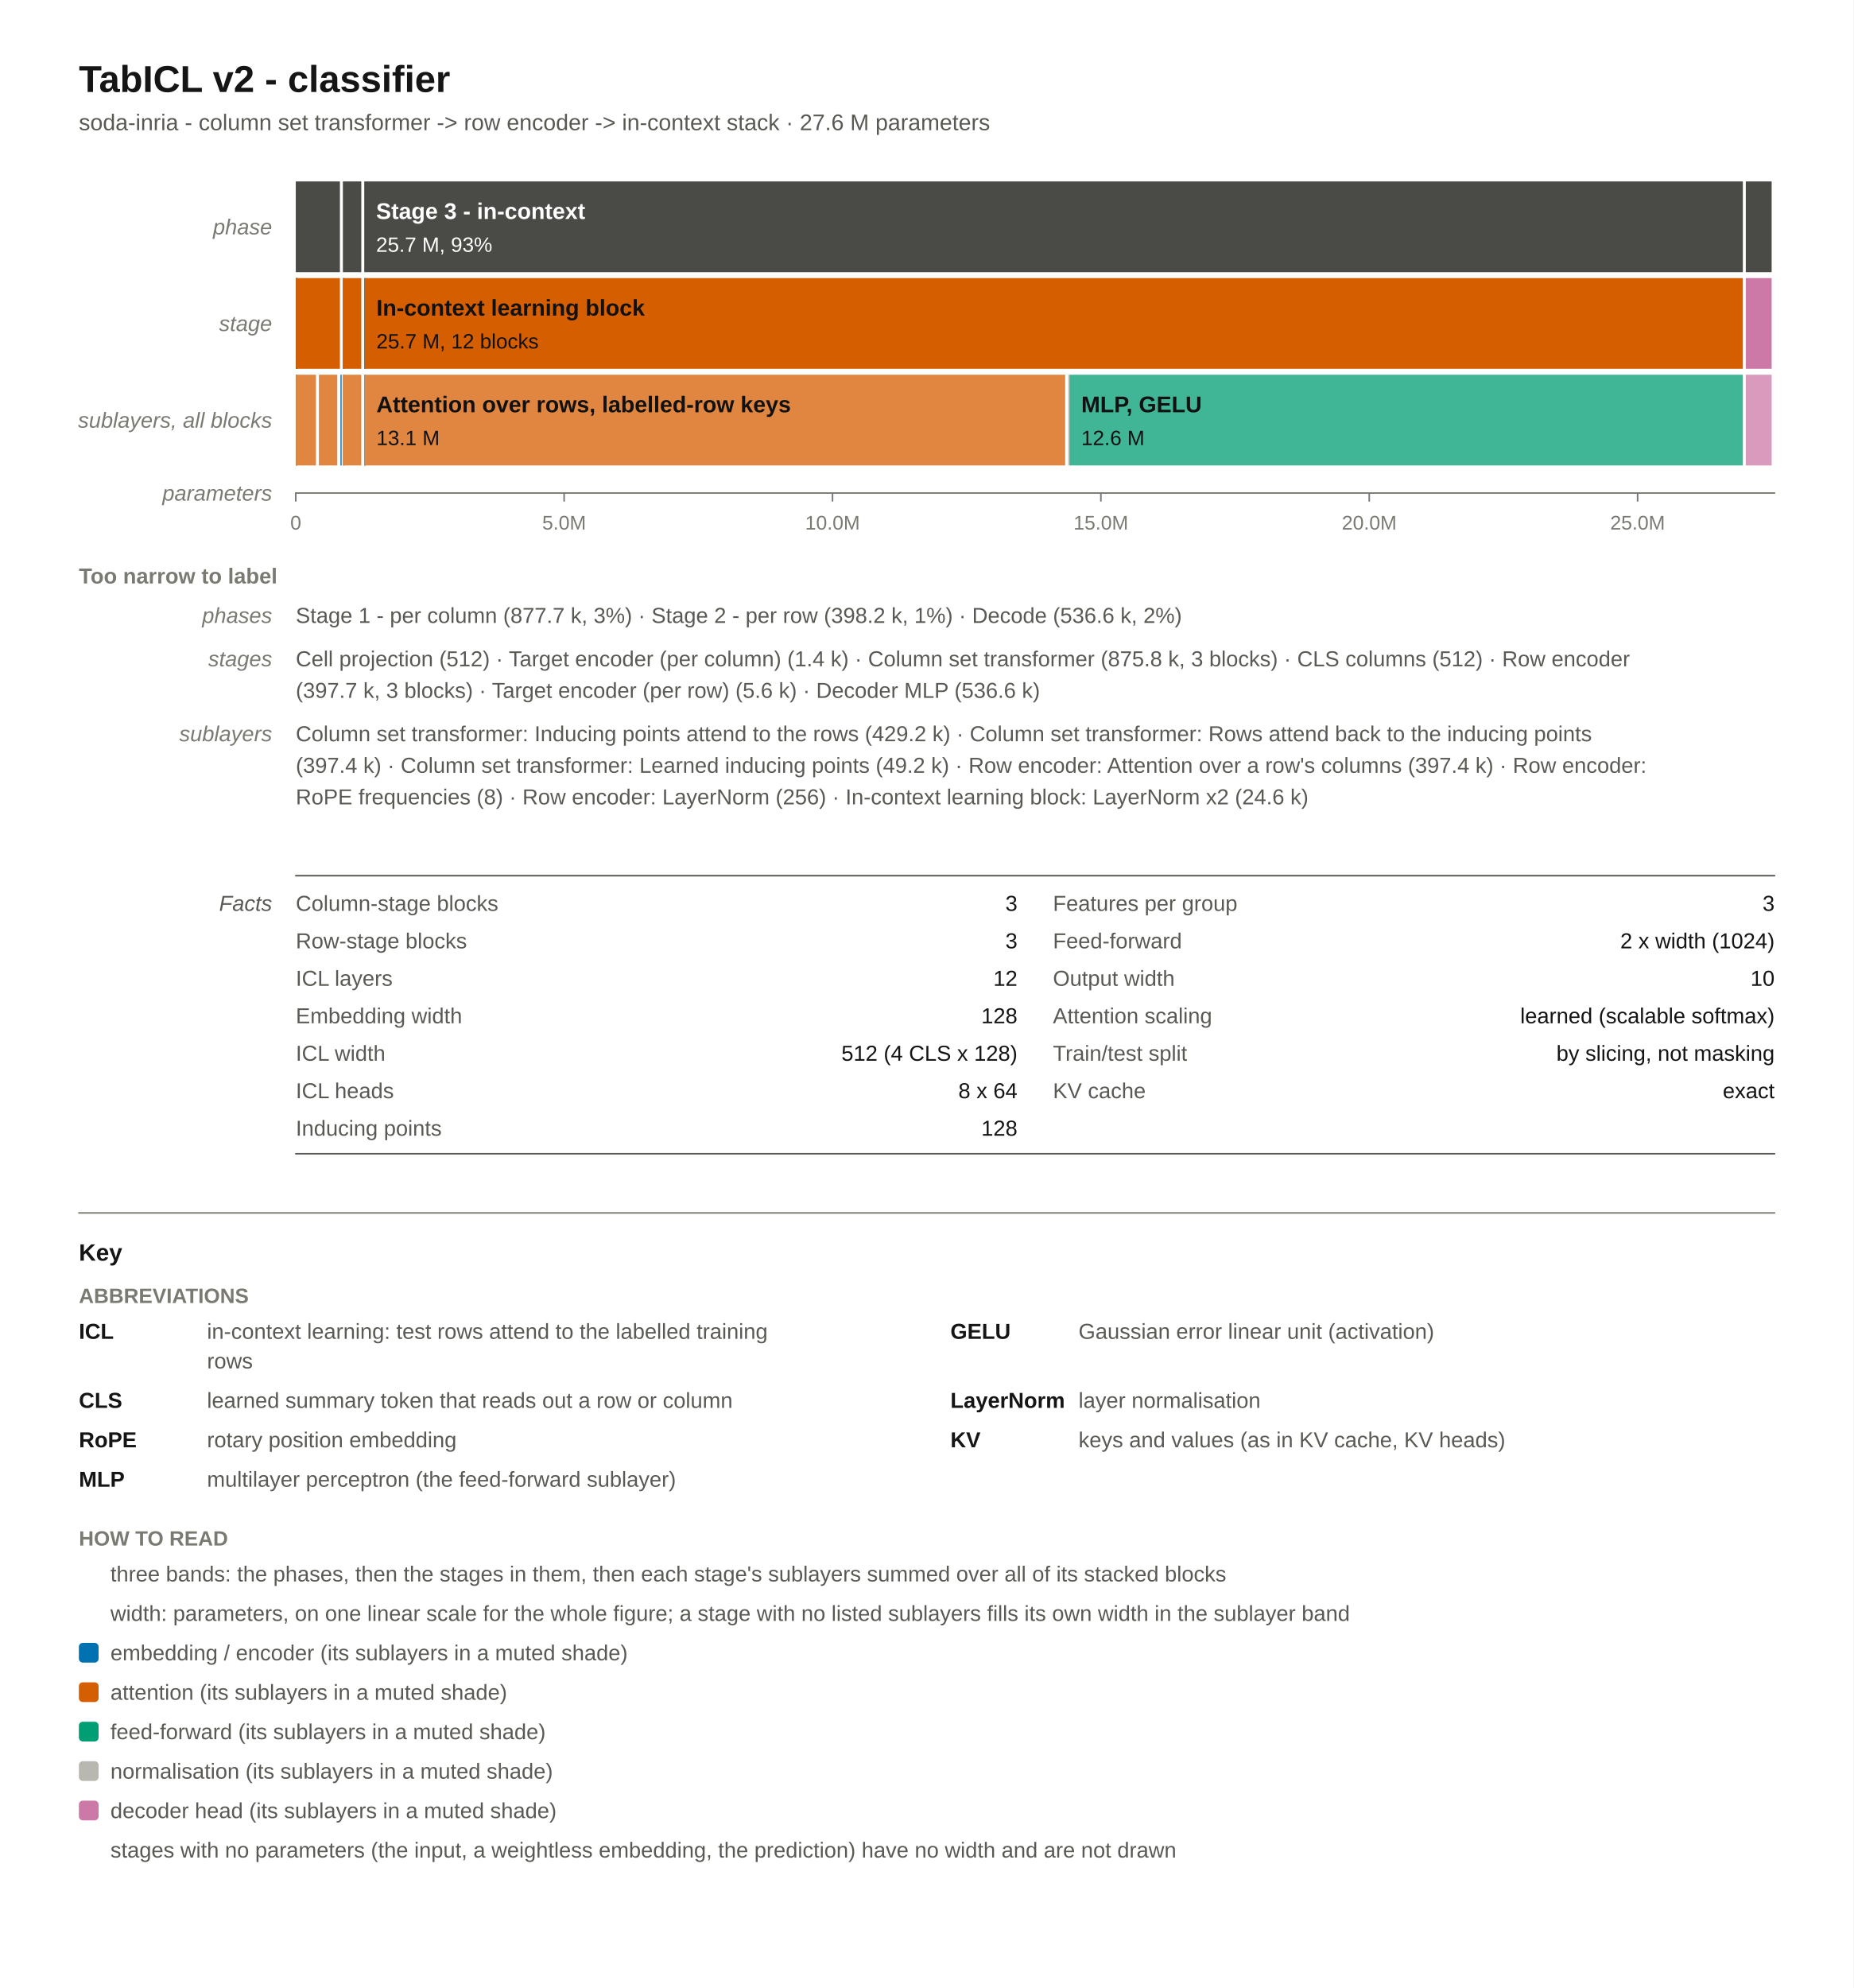
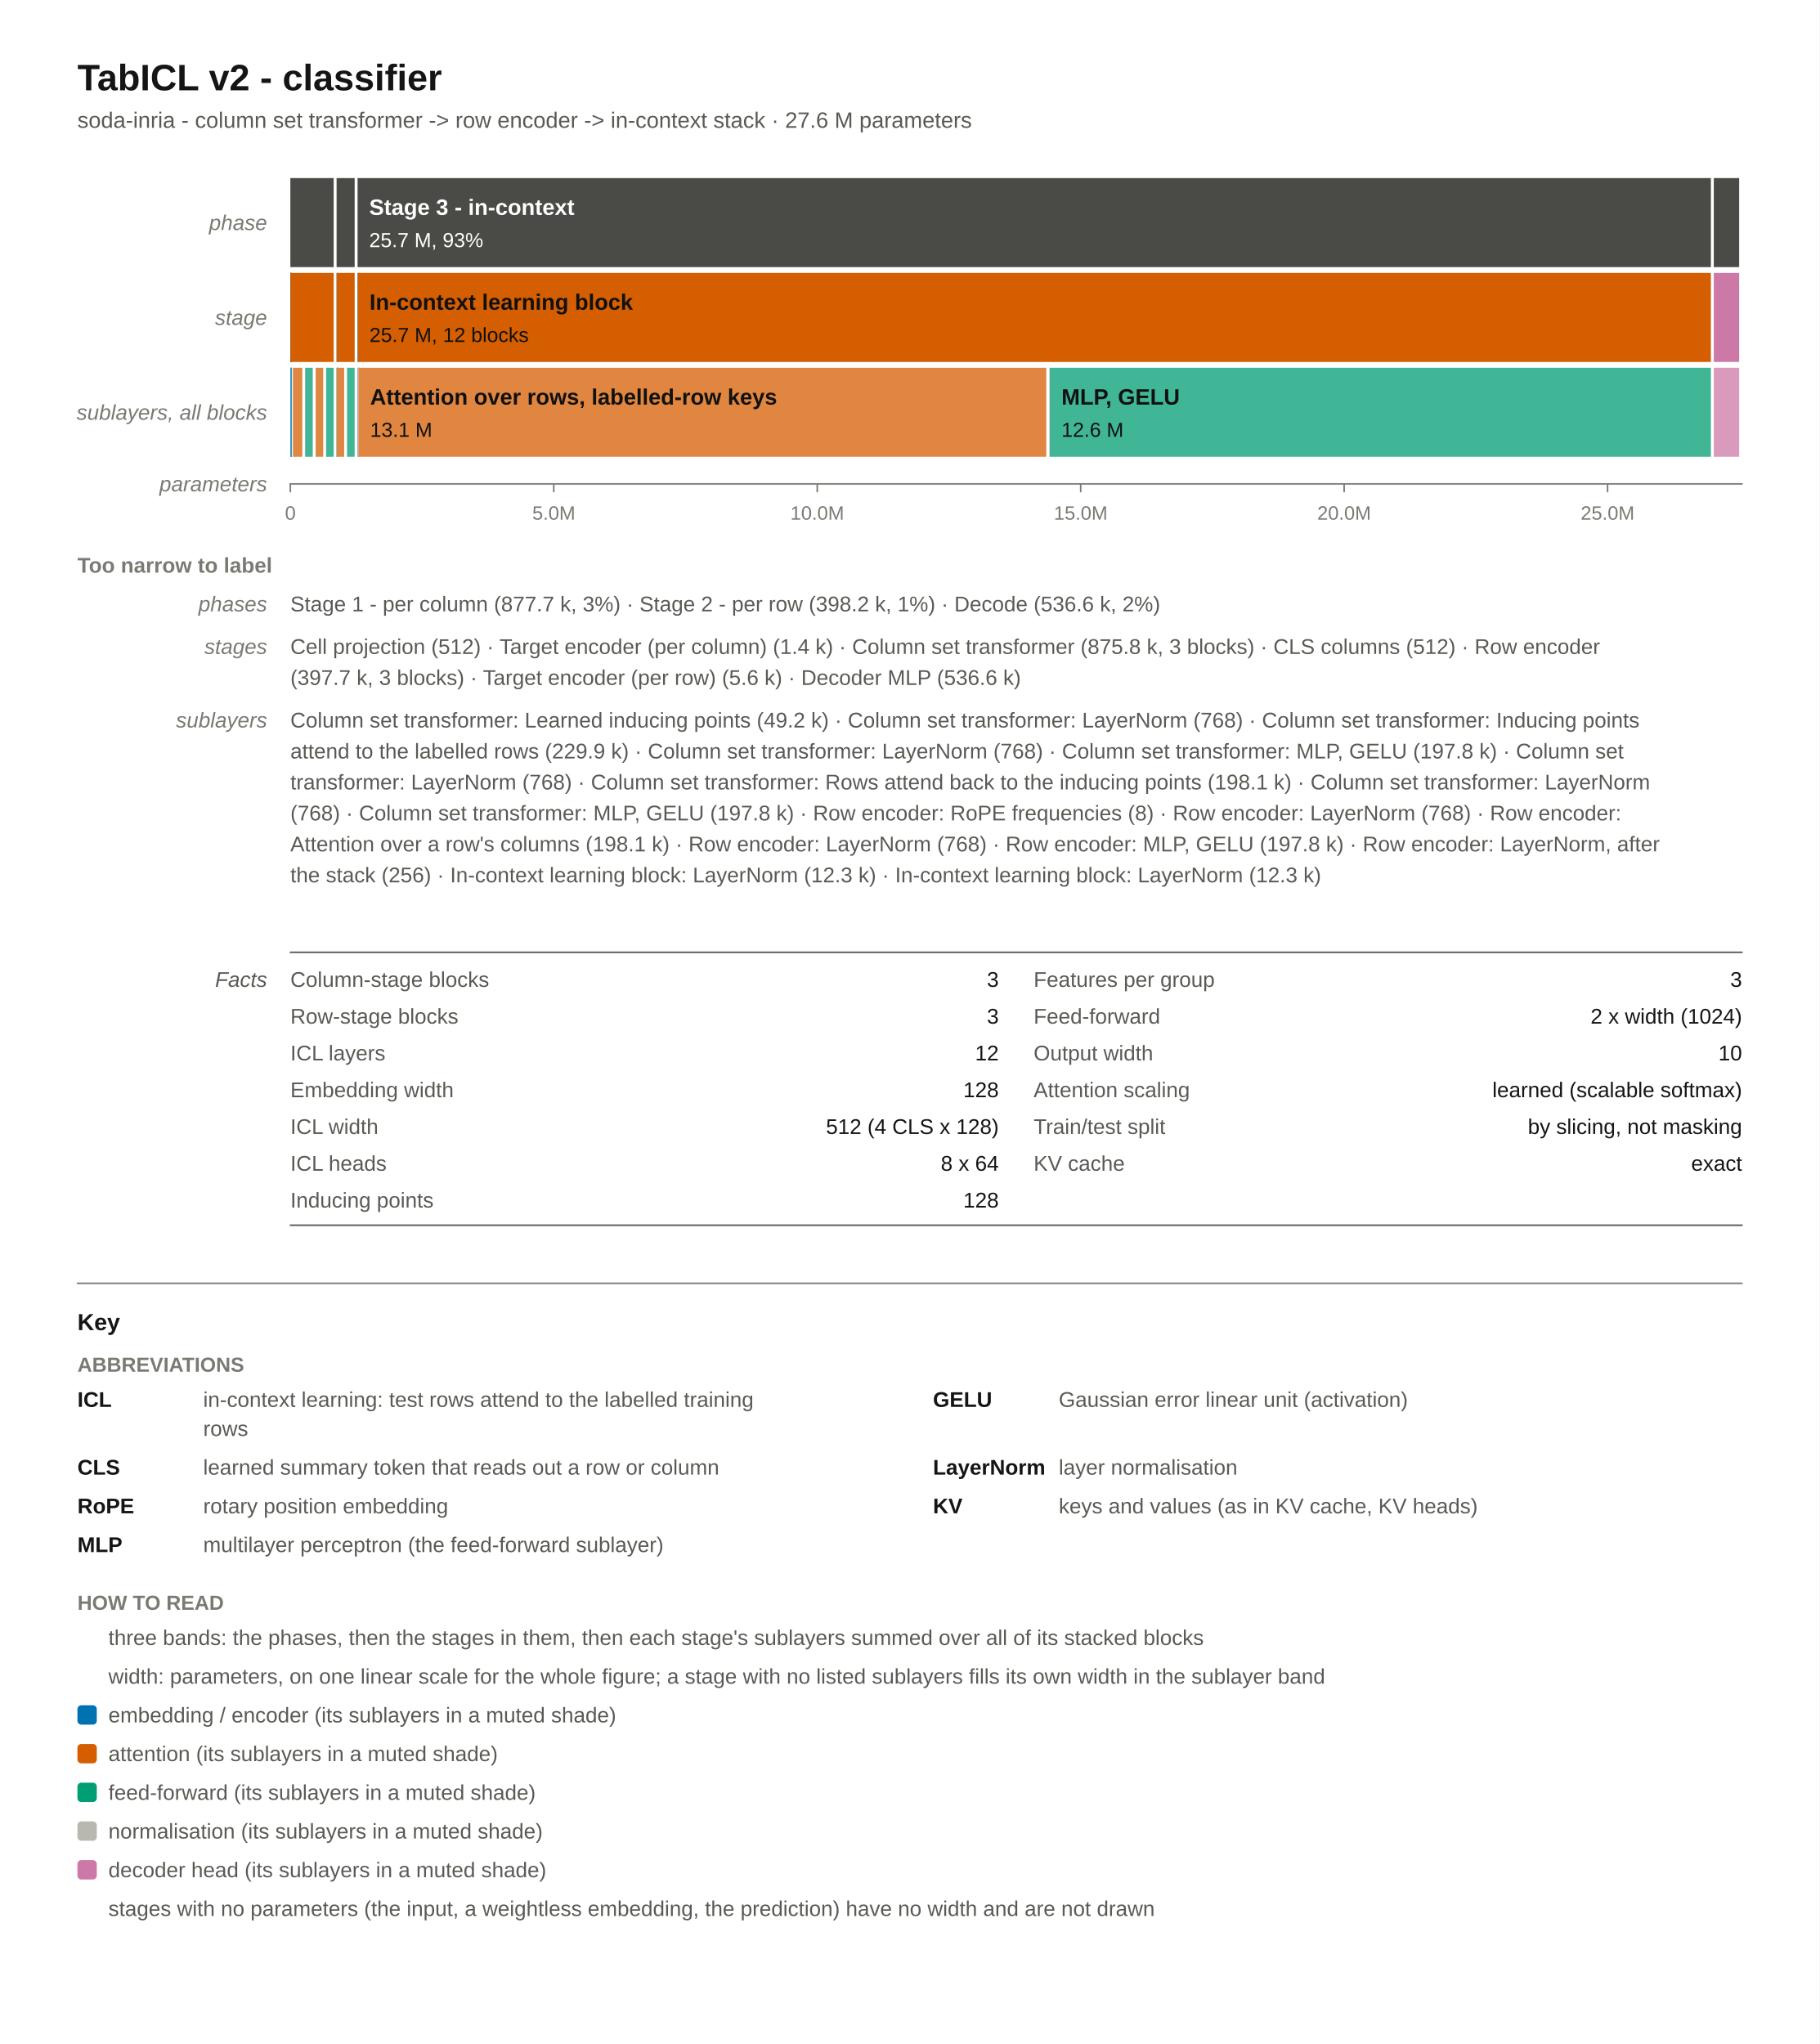
- <svg xmlns="http://www.w3.org/2000/svg" width="940" height="1008" viewBox="0 0 940 1008">
-   <rect width="940" height="1008" fill="#ffffff" />
+ <svg xmlns="http://www.w3.org/2000/svg" width="940" height="1056" viewBox="0 0 940 1056">
+   <rect width="940" height="1056" fill="#ffffff" />
  <text x="40" y="40" dy="0.35em" font-family="-apple-system, BlinkMacSystemFont, 'Segoe UI', 'Helvetica Neue', Arial, sans-serif" font-size="19px" font-weight="600" fill="#151515">TabICL v2 - classifier</text>
  <text x="40" y="62" dy="0.35em" font-family="-apple-system, BlinkMacSystemFont, 'Segoe UI', 'Helvetica Neue', Arial, sans-serif" font-size="11.5px" fill="#5a5a55">soda-inria  -  column set transformer -&gt; row encoder -&gt; in-context stack  ·  27.6 M parameters</text>
  <text x="138" y="115" dy="0.35em" font-family="-apple-system, BlinkMacSystemFont, 'Segoe UI', 'Helvetica Neue', Arial, sans-serif" font-size="11px" font-style="italic" text-anchor="end" fill="#7a7a73">phase</text>
  <text x="138" y="164" dy="0.35em" font-family="-apple-system, BlinkMacSystemFont, 'Segoe UI', 'Helvetica Neue', Arial, sans-serif" font-size="11px" font-style="italic" text-anchor="end" fill="#7a7a73">stage</text>
  <text x="138" y="213" dy="0.35em" font-family="-apple-system, BlinkMacSystemFont, 'Segoe UI', 'Helvetica Neue', Arial, sans-serif" font-size="11px" font-style="italic" text-anchor="end" fill="#7a7a73">sublayers, all blocks</text>
  <rect x="150" y="141" width="0.8" height="46" fill="#0072B2" />
  <rect x="150" y="190" width="0.8" height="46" fill="#4095C5" />
  <rect x="150.01" y="141" width="0.8" height="46" fill="#0072B2" />
  <rect x="150.01" y="190" width="0.8" height="46" fill="#4095C5" />
  <rect x="150.05" y="141" width="22.34" height="46" fill="#D55E00" />
-   <rect x="150.05" y="190" width="10.18" height="46" fill="#E08640" />
-   <rect x="161.73" y="190" width="9.32" height="46" fill="#E08640" />
-   <rect x="172.55" y="190" width="0.8" height="46" fill="#4095C5" />
+   <rect x="150.05" y="190" width="0.8" height="46" fill="#4095C5" />
+   <rect x="151.39" y="190" width="0.8" height="46" fill="#CAC9C4" />
+   <rect x="151.41" y="190" width="4.76" height="46" fill="#E08640" />
+   <rect x="157.67" y="190" width="0.8" height="46" fill="#CAC9C4" />
+   <rect x="157.69" y="190" width="3.88" height="46" fill="#40B696" />
+   <rect x="163.07" y="190" width="0.8" height="46" fill="#CAC9C4" />
+   <rect x="163.09" y="190" width="3.89" height="46" fill="#E08640" />
+   <rect x="168.49" y="190" width="0.8" height="46" fill="#CAC9C4" />
+   <rect x="168.51" y="190" width="3.88" height="46" fill="#40B696" />
  <rect x="150" y="92" width="22.39" height="46" fill="#4a4a46" />
  <rect x="173.89" y="141" width="0.8" height="46" fill="#0072B2" />
  <rect x="173.89" y="190" width="0.8" height="46" fill="#4095C5" />
  <rect x="173.91" y="141" width="9.33" height="46" fill="#D55E00" />
-   <rect x="173.91" y="190" width="9.32" height="46" fill="#E08640" />
-   <rect x="184.72" y="190" width="0.8" height="46" fill="#4095C5" />
+   <rect x="173.91" y="190" width="0.8" height="46" fill="#4095C5" />
+   <rect x="173.91" y="190" width="0.8" height="46" fill="#CAC9C4" />
+   <rect x="173.93" y="190" width="3.89" height="46" fill="#E08640" />
+   <rect x="179.32" y="190" width="0.8" height="46" fill="#CAC9C4" />
+   <rect x="179.34" y="190" width="3.88" height="46" fill="#40B696" />
  <rect x="184.72" y="190" width="0.8" height="46" fill="#CAC9C4" />
  <rect x="173.89" y="92" width="9.34" height="46" fill="#4a4a46" />
  <rect x="184.73" y="141" width="0.8" height="46" fill="#0072B2" />
  <rect x="184.73" y="190" width="0.8" height="46" fill="#4095C5" />
  <rect x="184.88" y="141" width="699.01" height="46" fill="#D55E00" />
  <text x="190.88" y="156" dy="0.35em" font-family="-apple-system, BlinkMacSystemFont, 'Segoe UI', 'Helvetica Neue', Arial, sans-serif" font-size="11.5px" font-weight="600" fill="#111111">In-context learning block</text>
  <text x="190.88" y="173" dy="0.35em" font-family="-apple-system, BlinkMacSystemFont, 'Segoe UI', 'Helvetica Neue', Arial, sans-serif" font-size="10.5px" fill="#111111">25.7 M, 12 blocks</text>
-   <rect x="184.88" y="190" width="355.32" height="46" fill="#E08640" />
-   <text x="190.88" y="205" dy="0.35em" font-family="-apple-system, BlinkMacSystemFont, 'Segoe UI', 'Helvetica Neue', Arial, sans-serif" font-size="11.5px" font-weight="600" fill="#111111">Attention over rows, labelled-row keys</text>
-   <text x="190.88" y="222" dy="0.35em" font-family="-apple-system, BlinkMacSystemFont, 'Segoe UI', 'Helvetica Neue', Arial, sans-serif" font-size="10.5px" fill="#111111">13.1 M</text>
-   <rect x="541.7" y="190" width="0.8" height="46" fill="#CAC9C4" />
+   <rect x="184.88" y="190" width="0.8" height="46" fill="#CAC9C4" />
+   <rect x="185.22" y="190" width="355.32" height="46" fill="#E08640" />
+   <text x="191.22" y="205" dy="0.35em" font-family="-apple-system, BlinkMacSystemFont, 'Segoe UI', 'Helvetica Neue', Arial, sans-serif" font-size="11.5px" font-weight="600" fill="#111111">Attention over rows, labelled-row keys</text>
+   <text x="191.22" y="222" dy="0.35em" font-family="-apple-system, BlinkMacSystemFont, 'Segoe UI', 'Helvetica Neue', Arial, sans-serif" font-size="10.5px" fill="#111111">13.1 M</text>
+   <rect x="542.04" y="190" width="0.8" height="46" fill="#CAC9C4" />
  <rect x="542.37" y="190" width="341.52" height="46" fill="#40B696" />
  <text x="548.37" y="205" dy="0.35em" font-family="-apple-system, BlinkMacSystemFont, 'Segoe UI', 'Helvetica Neue', Arial, sans-serif" font-size="11.5px" font-weight="600" fill="#111111">MLP, GELU</text>
  <text x="548.37" y="222" dy="0.35em" font-family="-apple-system, BlinkMacSystemFont, 'Segoe UI', 'Helvetica Neue', Arial, sans-serif" font-size="10.5px" fill="#111111">12.6 M</text>
  <rect x="184.73" y="92" width="699.16" height="46" fill="#4a4a46" />
  <text x="190.73" y="107" dy="0.35em" font-family="-apple-system, BlinkMacSystemFont, 'Segoe UI', 'Helvetica Neue', Arial, sans-serif" font-size="11.5px" font-weight="600" fill="#ffffff">Stage 3 - in-context</text>
  <text x="190.73" y="124" dy="0.35em" font-family="-apple-system, BlinkMacSystemFont, 'Segoe UI', 'Helvetica Neue', Arial, sans-serif" font-size="10.5px" fill="#ffffff">25.7 M, 93%</text>
  <rect x="885.39" y="141" width="13.11" height="46" fill="#CC79A7" />
  <rect x="885.39" y="190" width="13.11" height="46" fill="#D99ABD" />
  <rect x="885.39" y="92" width="13.11" height="46" fill="#4a4a46" />
  <line x1="150" y1="250" x2="900" y2="250" stroke="#7a7a73" stroke-width="0.8" stroke-linecap="round" />
  <line x1="150" y1="250" x2="150" y2="254" stroke="#7a7a73" stroke-width="0.8" stroke-linecap="round" />
  <text x="150" y="265" dy="0.35em" font-family="-apple-system, BlinkMacSystemFont, 'Segoe UI', 'Helvetica Neue', Arial, sans-serif" font-size="10px" text-anchor="middle" fill="#7a7a73">0</text>
  <line x1="286.1" y1="250" x2="286.1" y2="254" stroke="#7a7a73" stroke-width="0.8" stroke-linecap="round" />
  <text x="286.1" y="265" dy="0.35em" font-family="-apple-system, BlinkMacSystemFont, 'Segoe UI', 'Helvetica Neue', Arial, sans-serif" font-size="10px" text-anchor="middle" fill="#7a7a73">5.0M</text>
  <line x1="422.21" y1="250" x2="422.21" y2="254" stroke="#7a7a73" stroke-width="0.8" stroke-linecap="round" />
  <text x="422.21" y="265" dy="0.35em" font-family="-apple-system, BlinkMacSystemFont, 'Segoe UI', 'Helvetica Neue', Arial, sans-serif" font-size="10px" text-anchor="middle" fill="#7a7a73">10.0M</text>
  <line x1="558.31" y1="250" x2="558.31" y2="254" stroke="#7a7a73" stroke-width="0.8" stroke-linecap="round" />
  <text x="558.31" y="265" dy="0.35em" font-family="-apple-system, BlinkMacSystemFont, 'Segoe UI', 'Helvetica Neue', Arial, sans-serif" font-size="10px" text-anchor="middle" fill="#7a7a73">15.0M</text>
  <line x1="694.42" y1="250" x2="694.42" y2="254" stroke="#7a7a73" stroke-width="0.8" stroke-linecap="round" />
  <text x="694.42" y="265" dy="0.35em" font-family="-apple-system, BlinkMacSystemFont, 'Segoe UI', 'Helvetica Neue', Arial, sans-serif" font-size="10px" text-anchor="middle" fill="#7a7a73">20.0M</text>
  <line x1="830.52" y1="250" x2="830.52" y2="254" stroke="#7a7a73" stroke-width="0.8" stroke-linecap="round" />
  <text x="830.52" y="265" dy="0.35em" font-family="-apple-system, BlinkMacSystemFont, 'Segoe UI', 'Helvetica Neue', Arial, sans-serif" font-size="10px" text-anchor="middle" fill="#7a7a73">25.0M</text>
  <text x="138" y="250" dy="0.35em" font-family="-apple-system, BlinkMacSystemFont, 'Segoe UI', 'Helvetica Neue', Arial, sans-serif" font-size="11px" font-style="italic" text-anchor="end" fill="#7a7a73">parameters</text>
  <text x="40" y="292" dy="0.35em" font-family="-apple-system, BlinkMacSystemFont, 'Segoe UI', 'Helvetica Neue', Arial, sans-serif" font-size="11px" font-weight="600" fill="#7a7a73">Too narrow to label</text>
  <text x="138" y="312" dy="0.35em" font-family="-apple-system, BlinkMacSystemFont, 'Segoe UI', 'Helvetica Neue', Arial, sans-serif" font-size="11px" font-style="italic" text-anchor="end" fill="#7a7a73">phases</text>
  <text x="150" y="312" dy="0.35em" font-family="-apple-system, BlinkMacSystemFont, 'Segoe UI', 'Helvetica Neue', Arial, sans-serif" font-size="11px" fill="#5a5a55">Stage 1 - per column (877.7 k, 3%) · Stage 2 - per row (398.2 k, 1%) · Decode (536.6 k, 2%)</text>
  <text x="138" y="334" dy="0.35em" font-family="-apple-system, BlinkMacSystemFont, 'Segoe UI', 'Helvetica Neue', Arial, sans-serif" font-size="11px" font-style="italic" text-anchor="end" fill="#7a7a73">stages</text>
  <text x="150" y="334" dy="0.35em" font-family="-apple-system, BlinkMacSystemFont, 'Segoe UI', 'Helvetica Neue', Arial, sans-serif" font-size="11px" fill="#5a5a55">Cell projection (512) · Target encoder (per column) (1.4 k) · Column set transformer (875.8 k, 3 blocks) · CLS columns (512) · Row encoder</text>
  <text x="150" y="350" dy="0.35em" font-family="-apple-system, BlinkMacSystemFont, 'Segoe UI', 'Helvetica Neue', Arial, sans-serif" font-size="11px" fill="#5a5a55">(397.7 k, 3 blocks) · Target encoder (per row) (5.6 k) · Decoder MLP (536.6 k)</text>
  <text x="138" y="372" dy="0.35em" font-family="-apple-system, BlinkMacSystemFont, 'Segoe UI', 'Helvetica Neue', Arial, sans-serif" font-size="11px" font-style="italic" text-anchor="end" fill="#7a7a73">sublayers</text>
-   <text x="150" y="372" dy="0.35em" font-family="-apple-system, BlinkMacSystemFont, 'Segoe UI', 'Helvetica Neue', Arial, sans-serif" font-size="11px" fill="#5a5a55">Column set transformer: Inducing points attend to the rows (429.2 k) · Column set transformer: Rows attend back to the inducing points</text>
-   <text x="150" y="388" dy="0.35em" font-family="-apple-system, BlinkMacSystemFont, 'Segoe UI', 'Helvetica Neue', Arial, sans-serif" font-size="11px" fill="#5a5a55">(397.4 k) · Column set transformer: Learned inducing points (49.2 k) · Row encoder: Attention over a row's columns (397.4 k) · Row encoder:</text>
-   <text x="150" y="404" dy="0.35em" font-family="-apple-system, BlinkMacSystemFont, 'Segoe UI', 'Helvetica Neue', Arial, sans-serif" font-size="11px" fill="#5a5a55">RoPE frequencies (8) · Row encoder: LayerNorm (256) · In-context learning block: LayerNorm x2 (24.6 k)</text>
-   <line x1="150" y1="444" x2="900" y2="444" stroke="#5a5a55" stroke-width="0.8" stroke-linecap="round" />
-   <text x="138" y="458" dy="0.35em" font-family="-apple-system, BlinkMacSystemFont, 'Segoe UI', 'Helvetica Neue', Arial, sans-serif" font-size="11px" font-style="italic" text-anchor="end" fill="#5a5a55">Facts</text>
-   <text x="150" y="458" dy="0.35em" font-family="-apple-system, BlinkMacSystemFont, 'Segoe UI', 'Helvetica Neue', Arial, sans-serif" font-size="11px" fill="#5a5a55">Column-stage blocks</text>
-   <text x="516" y="458" dy="0.35em" font-family="-apple-system, BlinkMacSystemFont, 'Segoe UI', 'Helvetica Neue', Arial, sans-serif" font-size="11px" text-anchor="end" fill="#151515">3</text>
-   <text x="150" y="477" dy="0.35em" font-family="-apple-system, BlinkMacSystemFont, 'Segoe UI', 'Helvetica Neue', Arial, sans-serif" font-size="11px" fill="#5a5a55">Row-stage blocks</text>
-   <text x="516" y="477" dy="0.35em" font-family="-apple-system, BlinkMacSystemFont, 'Segoe UI', 'Helvetica Neue', Arial, sans-serif" font-size="11px" text-anchor="end" fill="#151515">3</text>
-   <text x="150" y="496" dy="0.35em" font-family="-apple-system, BlinkMacSystemFont, 'Segoe UI', 'Helvetica Neue', Arial, sans-serif" font-size="11px" fill="#5a5a55">ICL layers</text>
-   <text x="516" y="496" dy="0.35em" font-family="-apple-system, BlinkMacSystemFont, 'Segoe UI', 'Helvetica Neue', Arial, sans-serif" font-size="11px" text-anchor="end" fill="#151515">12</text>
-   <text x="150" y="515" dy="0.35em" font-family="-apple-system, BlinkMacSystemFont, 'Segoe UI', 'Helvetica Neue', Arial, sans-serif" font-size="11px" fill="#5a5a55">Embedding width</text>
-   <text x="516" y="515" dy="0.35em" font-family="-apple-system, BlinkMacSystemFont, 'Segoe UI', 'Helvetica Neue', Arial, sans-serif" font-size="11px" text-anchor="end" fill="#151515">128</text>
-   <text x="150" y="534" dy="0.35em" font-family="-apple-system, BlinkMacSystemFont, 'Segoe UI', 'Helvetica Neue', Arial, sans-serif" font-size="11px" fill="#5a5a55">ICL width</text>
-   <text x="516" y="534" dy="0.35em" font-family="-apple-system, BlinkMacSystemFont, 'Segoe UI', 'Helvetica Neue', Arial, sans-serif" font-size="11px" text-anchor="end" fill="#151515">512 (4 CLS x 128)</text>
-   <text x="150" y="553" dy="0.35em" font-family="-apple-system, BlinkMacSystemFont, 'Segoe UI', 'Helvetica Neue', Arial, sans-serif" font-size="11px" fill="#5a5a55">ICL heads</text>
-   <text x="516" y="553" dy="0.35em" font-family="-apple-system, BlinkMacSystemFont, 'Segoe UI', 'Helvetica Neue', Arial, sans-serif" font-size="11px" text-anchor="end" fill="#151515">8 x 64</text>
-   <text x="150" y="572" dy="0.35em" font-family="-apple-system, BlinkMacSystemFont, 'Segoe UI', 'Helvetica Neue', Arial, sans-serif" font-size="11px" fill="#5a5a55">Inducing points</text>
-   <text x="516" y="572" dy="0.35em" font-family="-apple-system, BlinkMacSystemFont, 'Segoe UI', 'Helvetica Neue', Arial, sans-serif" font-size="11px" text-anchor="end" fill="#151515">128</text>
-   <text x="534" y="458" dy="0.35em" font-family="-apple-system, BlinkMacSystemFont, 'Segoe UI', 'Helvetica Neue', Arial, sans-serif" font-size="11px" fill="#5a5a55">Features per group</text>
-   <text x="900" y="458" dy="0.35em" font-family="-apple-system, BlinkMacSystemFont, 'Segoe UI', 'Helvetica Neue', Arial, sans-serif" font-size="11px" text-anchor="end" fill="#151515">3</text>
-   <text x="534" y="477" dy="0.35em" font-family="-apple-system, BlinkMacSystemFont, 'Segoe UI', 'Helvetica Neue', Arial, sans-serif" font-size="11px" fill="#5a5a55">Feed-forward</text>
-   <text x="900" y="477" dy="0.35em" font-family="-apple-system, BlinkMacSystemFont, 'Segoe UI', 'Helvetica Neue', Arial, sans-serif" font-size="11px" text-anchor="end" fill="#151515">2 x width (1024)</text>
-   <text x="534" y="496" dy="0.35em" font-family="-apple-system, BlinkMacSystemFont, 'Segoe UI', 'Helvetica Neue', Arial, sans-serif" font-size="11px" fill="#5a5a55">Output width</text>
-   <text x="900" y="496" dy="0.35em" font-family="-apple-system, BlinkMacSystemFont, 'Segoe UI', 'Helvetica Neue', Arial, sans-serif" font-size="11px" text-anchor="end" fill="#151515">10</text>
-   <text x="534" y="515" dy="0.35em" font-family="-apple-system, BlinkMacSystemFont, 'Segoe UI', 'Helvetica Neue', Arial, sans-serif" font-size="11px" fill="#5a5a55">Attention scaling</text>
-   <text x="900" y="515" dy="0.35em" font-family="-apple-system, BlinkMacSystemFont, 'Segoe UI', 'Helvetica Neue', Arial, sans-serif" font-size="11px" text-anchor="end" fill="#151515">learned (scalable softmax)</text>
-   <text x="534" y="534" dy="0.35em" font-family="-apple-system, BlinkMacSystemFont, 'Segoe UI', 'Helvetica Neue', Arial, sans-serif" font-size="11px" fill="#5a5a55">Train/test split</text>
-   <text x="900" y="534" dy="0.35em" font-family="-apple-system, BlinkMacSystemFont, 'Segoe UI', 'Helvetica Neue', Arial, sans-serif" font-size="11px" text-anchor="end" fill="#151515">by slicing, not masking</text>
-   <text x="534" y="553" dy="0.35em" font-family="-apple-system, BlinkMacSystemFont, 'Segoe UI', 'Helvetica Neue', Arial, sans-serif" font-size="11px" fill="#5a5a55">KV cache</text>
-   <text x="900" y="553" dy="0.35em" font-family="-apple-system, BlinkMacSystemFont, 'Segoe UI', 'Helvetica Neue', Arial, sans-serif" font-size="11px" text-anchor="end" fill="#151515">exact</text>
-   <line x1="150" y1="585" x2="900" y2="585" stroke="#5a5a55" stroke-width="0.8" stroke-linecap="round" />
-   <line x1="40" y1="615" x2="900" y2="615" stroke="#7a7a73" stroke-width="0.8" stroke-linecap="round" />
-   <text x="40" y="635" dy="0.35em" font-family="-apple-system, BlinkMacSystemFont, 'Segoe UI', 'Helvetica Neue', Arial, sans-serif" font-size="12px" font-weight="600" fill="#151515">Key</text>
-   <text x="40" y="657" dy="0.35em" font-family="-apple-system, BlinkMacSystemFont, 'Segoe UI', 'Helvetica Neue', Arial, sans-serif" font-size="10.5px" font-weight="600" fill="#7a7a73">ABBREVIATIONS</text>
-   <text x="40" y="675" dy="0.35em" font-family="-apple-system, BlinkMacSystemFont, 'Segoe UI', 'Helvetica Neue', Arial, sans-serif" font-size="11px" font-weight="600" fill="#151515">ICL</text>
-   <text x="104.98" y="675" dy="0.35em" font-family="-apple-system, BlinkMacSystemFont, 'Segoe UI', 'Helvetica Neue', Arial, sans-serif" font-size="11px" fill="#5a5a55">in-context learning: test rows attend to the labelled training</text>
-   <text x="104.98" y="690" dy="0.35em" font-family="-apple-system, BlinkMacSystemFont, 'Segoe UI', 'Helvetica Neue', Arial, sans-serif" font-size="11px" fill="#5a5a55">rows</text>
-   <text x="40" y="710" dy="0.35em" font-family="-apple-system, BlinkMacSystemFont, 'Segoe UI', 'Helvetica Neue', Arial, sans-serif" font-size="11px" font-weight="600" fill="#151515">CLS</text>
-   <text x="104.98" y="710" dy="0.35em" font-family="-apple-system, BlinkMacSystemFont, 'Segoe UI', 'Helvetica Neue', Arial, sans-serif" font-size="11px" fill="#5a5a55">learned summary token that reads out a row or column</text>
-   <text x="40" y="730" dy="0.35em" font-family="-apple-system, BlinkMacSystemFont, 'Segoe UI', 'Helvetica Neue', Arial, sans-serif" font-size="11px" font-weight="600" fill="#151515">RoPE</text>
-   <text x="104.98" y="730" dy="0.35em" font-family="-apple-system, BlinkMacSystemFont, 'Segoe UI', 'Helvetica Neue', Arial, sans-serif" font-size="11px" fill="#5a5a55">rotary position embedding</text>
-   <text x="40" y="750" dy="0.35em" font-family="-apple-system, BlinkMacSystemFont, 'Segoe UI', 'Helvetica Neue', Arial, sans-serif" font-size="11px" font-weight="600" fill="#151515">MLP</text>
-   <text x="104.98" y="750" dy="0.35em" font-family="-apple-system, BlinkMacSystemFont, 'Segoe UI', 'Helvetica Neue', Arial, sans-serif" font-size="11px" fill="#5a5a55">multilayer perceptron (the feed-forward sublayer)</text>
-   <text x="482" y="675" dy="0.35em" font-family="-apple-system, BlinkMacSystemFont, 'Segoe UI', 'Helvetica Neue', Arial, sans-serif" font-size="11px" font-weight="600" fill="#151515">GELU</text>
-   <text x="546.98" y="675" dy="0.35em" font-family="-apple-system, BlinkMacSystemFont, 'Segoe UI', 'Helvetica Neue', Arial, sans-serif" font-size="11px" fill="#5a5a55">Gaussian error linear unit (activation)</text>
-   <text x="482" y="710" dy="0.35em" font-family="-apple-system, BlinkMacSystemFont, 'Segoe UI', 'Helvetica Neue', Arial, sans-serif" font-size="11px" font-weight="600" fill="#151515">LayerNorm</text>
-   <text x="546.98" y="710" dy="0.35em" font-family="-apple-system, BlinkMacSystemFont, 'Segoe UI', 'Helvetica Neue', Arial, sans-serif" font-size="11px" fill="#5a5a55">layer normalisation</text>
-   <text x="482" y="730" dy="0.35em" font-family="-apple-system, BlinkMacSystemFont, 'Segoe UI', 'Helvetica Neue', Arial, sans-serif" font-size="11px" font-weight="600" fill="#151515">KV</text>
-   <text x="546.98" y="730" dy="0.35em" font-family="-apple-system, BlinkMacSystemFont, 'Segoe UI', 'Helvetica Neue', Arial, sans-serif" font-size="11px" fill="#5a5a55">keys and values (as in KV cache, KV heads)</text>
-   <text x="40" y="780" dy="0.35em" font-family="-apple-system, BlinkMacSystemFont, 'Segoe UI', 'Helvetica Neue', Arial, sans-serif" font-size="10.5px" font-weight="600" fill="#7a7a73">HOW TO READ</text>
-   <text x="56" y="798" dy="0.35em" font-family="-apple-system, BlinkMacSystemFont, 'Segoe UI', 'Helvetica Neue', Arial, sans-serif" font-size="11px" fill="#5a5a55">three bands: the phases, then the stages in them, then each stage's sublayers summed over all of its stacked blocks</text>
-   <text x="56" y="818" dy="0.35em" font-family="-apple-system, BlinkMacSystemFont, 'Segoe UI', 'Helvetica Neue', Arial, sans-serif" font-size="11px" fill="#5a5a55">width: parameters, on one linear scale for the whole figure; a stage with no listed sublayers fills its own width in the sublayer band</text>
-   <rect x="40" y="833" width="10" height="10" rx="2" fill="#0072B2" />
-   <text x="56" y="838" dy="0.35em" font-family="-apple-system, BlinkMacSystemFont, 'Segoe UI', 'Helvetica Neue', Arial, sans-serif" font-size="11px" fill="#5a5a55">embedding / encoder (its sublayers in a muted shade)</text>
-   <rect x="40" y="853" width="10" height="10" rx="2" fill="#D55E00" />
-   <text x="56" y="858" dy="0.35em" font-family="-apple-system, BlinkMacSystemFont, 'Segoe UI', 'Helvetica Neue', Arial, sans-serif" font-size="11px" fill="#5a5a55">attention (its sublayers in a muted shade)</text>
-   <rect x="40" y="873" width="10" height="10" rx="2" fill="#009E73" />
-   <text x="56" y="878" dy="0.35em" font-family="-apple-system, BlinkMacSystemFont, 'Segoe UI', 'Helvetica Neue', Arial, sans-serif" font-size="11px" fill="#5a5a55">feed-forward (its sublayers in a muted shade)</text>
-   <rect x="40" y="893" width="10" height="10" rx="2" fill="#b8b7b0" />
-   <text x="56" y="898" dy="0.35em" font-family="-apple-system, BlinkMacSystemFont, 'Segoe UI', 'Helvetica Neue', Arial, sans-serif" font-size="11px" fill="#5a5a55">normalisation (its sublayers in a muted shade)</text>
-   <rect x="40" y="913" width="10" height="10" rx="2" fill="#CC79A7" />
-   <text x="56" y="918" dy="0.35em" font-family="-apple-system, BlinkMacSystemFont, 'Segoe UI', 'Helvetica Neue', Arial, sans-serif" font-size="11px" fill="#5a5a55">decoder head (its sublayers in a muted shade)</text>
-   <text x="56" y="938" dy="0.35em" font-family="-apple-system, BlinkMacSystemFont, 'Segoe UI', 'Helvetica Neue', Arial, sans-serif" font-size="11px" fill="#5a5a55">stages with no parameters (the input, a weightless embedding, the prediction) have no width and are not drawn</text>
+   <text x="150" y="372" dy="0.35em" font-family="-apple-system, BlinkMacSystemFont, 'Segoe UI', 'Helvetica Neue', Arial, sans-serif" font-size="11px" fill="#5a5a55">Column set transformer: Learned inducing points (49.2 k) · Column set transformer: LayerNorm (768) · Column set transformer: Inducing points</text>
+   <text x="150" y="388" dy="0.35em" font-family="-apple-system, BlinkMacSystemFont, 'Segoe UI', 'Helvetica Neue', Arial, sans-serif" font-size="11px" fill="#5a5a55">attend to the labelled rows (229.9 k) · Column set transformer: LayerNorm (768) · Column set transformer: MLP, GELU (197.8 k) · Column set</text>
+   <text x="150" y="404" dy="0.35em" font-family="-apple-system, BlinkMacSystemFont, 'Segoe UI', 'Helvetica Neue', Arial, sans-serif" font-size="11px" fill="#5a5a55">transformer: LayerNorm (768) · Column set transformer: Rows attend back to the inducing points (198.1 k) · Column set transformer: LayerNorm</text>
+   <text x="150" y="420" dy="0.35em" font-family="-apple-system, BlinkMacSystemFont, 'Segoe UI', 'Helvetica Neue', Arial, sans-serif" font-size="11px" fill="#5a5a55">(768) · Column set transformer: MLP, GELU (197.8 k) · Row encoder: RoPE frequencies (8) · Row encoder: LayerNorm (768) · Row encoder:</text>
+   <text x="150" y="436" dy="0.35em" font-family="-apple-system, BlinkMacSystemFont, 'Segoe UI', 'Helvetica Neue', Arial, sans-serif" font-size="11px" fill="#5a5a55">Attention over a row's columns (198.1 k) · Row encoder: LayerNorm (768) · Row encoder: MLP, GELU (197.8 k) · Row encoder: LayerNorm, after</text>
+   <text x="150" y="452" dy="0.35em" font-family="-apple-system, BlinkMacSystemFont, 'Segoe UI', 'Helvetica Neue', Arial, sans-serif" font-size="11px" fill="#5a5a55">the stack (256) · In-context learning block: LayerNorm (12.3 k) · In-context learning block: LayerNorm (12.3 k)</text>
+   <line x1="150" y1="492" x2="900" y2="492" stroke="#5a5a55" stroke-width="0.8" stroke-linecap="round" />
+   <text x="138" y="506" dy="0.35em" font-family="-apple-system, BlinkMacSystemFont, 'Segoe UI', 'Helvetica Neue', Arial, sans-serif" font-size="11px" font-style="italic" text-anchor="end" fill="#5a5a55">Facts</text>
+   <text x="150" y="506" dy="0.35em" font-family="-apple-system, BlinkMacSystemFont, 'Segoe UI', 'Helvetica Neue', Arial, sans-serif" font-size="11px" fill="#5a5a55">Column-stage blocks</text>
+   <text x="516" y="506" dy="0.35em" font-family="-apple-system, BlinkMacSystemFont, 'Segoe UI', 'Helvetica Neue', Arial, sans-serif" font-size="11px" text-anchor="end" fill="#151515">3</text>
+   <text x="150" y="525" dy="0.35em" font-family="-apple-system, BlinkMacSystemFont, 'Segoe UI', 'Helvetica Neue', Arial, sans-serif" font-size="11px" fill="#5a5a55">Row-stage blocks</text>
+   <text x="516" y="525" dy="0.35em" font-family="-apple-system, BlinkMacSystemFont, 'Segoe UI', 'Helvetica Neue', Arial, sans-serif" font-size="11px" text-anchor="end" fill="#151515">3</text>
+   <text x="150" y="544" dy="0.35em" font-family="-apple-system, BlinkMacSystemFont, 'Segoe UI', 'Helvetica Neue', Arial, sans-serif" font-size="11px" fill="#5a5a55">ICL layers</text>
+   <text x="516" y="544" dy="0.35em" font-family="-apple-system, BlinkMacSystemFont, 'Segoe UI', 'Helvetica Neue', Arial, sans-serif" font-size="11px" text-anchor="end" fill="#151515">12</text>
+   <text x="150" y="563" dy="0.35em" font-family="-apple-system, BlinkMacSystemFont, 'Segoe UI', 'Helvetica Neue', Arial, sans-serif" font-size="11px" fill="#5a5a55">Embedding width</text>
+   <text x="516" y="563" dy="0.35em" font-family="-apple-system, BlinkMacSystemFont, 'Segoe UI', 'Helvetica Neue', Arial, sans-serif" font-size="11px" text-anchor="end" fill="#151515">128</text>
+   <text x="150" y="582" dy="0.35em" font-family="-apple-system, BlinkMacSystemFont, 'Segoe UI', 'Helvetica Neue', Arial, sans-serif" font-size="11px" fill="#5a5a55">ICL width</text>
+   <text x="516" y="582" dy="0.35em" font-family="-apple-system, BlinkMacSystemFont, 'Segoe UI', 'Helvetica Neue', Arial, sans-serif" font-size="11px" text-anchor="end" fill="#151515">512 (4 CLS x 128)</text>
+   <text x="150" y="601" dy="0.35em" font-family="-apple-system, BlinkMacSystemFont, 'Segoe UI', 'Helvetica Neue', Arial, sans-serif" font-size="11px" fill="#5a5a55">ICL heads</text>
+   <text x="516" y="601" dy="0.35em" font-family="-apple-system, BlinkMacSystemFont, 'Segoe UI', 'Helvetica Neue', Arial, sans-serif" font-size="11px" text-anchor="end" fill="#151515">8 x 64</text>
+   <text x="150" y="620" dy="0.35em" font-family="-apple-system, BlinkMacSystemFont, 'Segoe UI', 'Helvetica Neue', Arial, sans-serif" font-size="11px" fill="#5a5a55">Inducing points</text>
+   <text x="516" y="620" dy="0.35em" font-family="-apple-system, BlinkMacSystemFont, 'Segoe UI', 'Helvetica Neue', Arial, sans-serif" font-size="11px" text-anchor="end" fill="#151515">128</text>
+   <text x="534" y="506" dy="0.35em" font-family="-apple-system, BlinkMacSystemFont, 'Segoe UI', 'Helvetica Neue', Arial, sans-serif" font-size="11px" fill="#5a5a55">Features per group</text>
+   <text x="900" y="506" dy="0.35em" font-family="-apple-system, BlinkMacSystemFont, 'Segoe UI', 'Helvetica Neue', Arial, sans-serif" font-size="11px" text-anchor="end" fill="#151515">3</text>
+   <text x="534" y="525" dy="0.35em" font-family="-apple-system, BlinkMacSystemFont, 'Segoe UI', 'Helvetica Neue', Arial, sans-serif" font-size="11px" fill="#5a5a55">Feed-forward</text>
+   <text x="900" y="525" dy="0.35em" font-family="-apple-system, BlinkMacSystemFont, 'Segoe UI', 'Helvetica Neue', Arial, sans-serif" font-size="11px" text-anchor="end" fill="#151515">2 x width (1024)</text>
+   <text x="534" y="544" dy="0.35em" font-family="-apple-system, BlinkMacSystemFont, 'Segoe UI', 'Helvetica Neue', Arial, sans-serif" font-size="11px" fill="#5a5a55">Output width</text>
+   <text x="900" y="544" dy="0.35em" font-family="-apple-system, BlinkMacSystemFont, 'Segoe UI', 'Helvetica Neue', Arial, sans-serif" font-size="11px" text-anchor="end" fill="#151515">10</text>
+   <text x="534" y="563" dy="0.35em" font-family="-apple-system, BlinkMacSystemFont, 'Segoe UI', 'Helvetica Neue', Arial, sans-serif" font-size="11px" fill="#5a5a55">Attention scaling</text>
+   <text x="900" y="563" dy="0.35em" font-family="-apple-system, BlinkMacSystemFont, 'Segoe UI', 'Helvetica Neue', Arial, sans-serif" font-size="11px" text-anchor="end" fill="#151515">learned (scalable softmax)</text>
+   <text x="534" y="582" dy="0.35em" font-family="-apple-system, BlinkMacSystemFont, 'Segoe UI', 'Helvetica Neue', Arial, sans-serif" font-size="11px" fill="#5a5a55">Train/test split</text>
+   <text x="900" y="582" dy="0.35em" font-family="-apple-system, BlinkMacSystemFont, 'Segoe UI', 'Helvetica Neue', Arial, sans-serif" font-size="11px" text-anchor="end" fill="#151515">by slicing, not masking</text>
+   <text x="534" y="601" dy="0.35em" font-family="-apple-system, BlinkMacSystemFont, 'Segoe UI', 'Helvetica Neue', Arial, sans-serif" font-size="11px" fill="#5a5a55">KV cache</text>
+   <text x="900" y="601" dy="0.35em" font-family="-apple-system, BlinkMacSystemFont, 'Segoe UI', 'Helvetica Neue', Arial, sans-serif" font-size="11px" text-anchor="end" fill="#151515">exact</text>
+   <line x1="150" y1="633" x2="900" y2="633" stroke="#5a5a55" stroke-width="0.8" stroke-linecap="round" />
+   <line x1="40" y1="663" x2="900" y2="663" stroke="#7a7a73" stroke-width="0.8" stroke-linecap="round" />
+   <text x="40" y="683" dy="0.35em" font-family="-apple-system, BlinkMacSystemFont, 'Segoe UI', 'Helvetica Neue', Arial, sans-serif" font-size="12px" font-weight="600" fill="#151515">Key</text>
+   <text x="40" y="705" dy="0.35em" font-family="-apple-system, BlinkMacSystemFont, 'Segoe UI', 'Helvetica Neue', Arial, sans-serif" font-size="10.5px" font-weight="600" fill="#7a7a73">ABBREVIATIONS</text>
+   <text x="40" y="723" dy="0.35em" font-family="-apple-system, BlinkMacSystemFont, 'Segoe UI', 'Helvetica Neue', Arial, sans-serif" font-size="11px" font-weight="600" fill="#151515">ICL</text>
+   <text x="104.98" y="723" dy="0.35em" font-family="-apple-system, BlinkMacSystemFont, 'Segoe UI', 'Helvetica Neue', Arial, sans-serif" font-size="11px" fill="#5a5a55">in-context learning: test rows attend to the labelled training</text>
+   <text x="104.98" y="738" dy="0.35em" font-family="-apple-system, BlinkMacSystemFont, 'Segoe UI', 'Helvetica Neue', Arial, sans-serif" font-size="11px" fill="#5a5a55">rows</text>
+   <text x="40" y="758" dy="0.35em" font-family="-apple-system, BlinkMacSystemFont, 'Segoe UI', 'Helvetica Neue', Arial, sans-serif" font-size="11px" font-weight="600" fill="#151515">CLS</text>
+   <text x="104.98" y="758" dy="0.35em" font-family="-apple-system, BlinkMacSystemFont, 'Segoe UI', 'Helvetica Neue', Arial, sans-serif" font-size="11px" fill="#5a5a55">learned summary token that reads out a row or column</text>
+   <text x="40" y="778" dy="0.35em" font-family="-apple-system, BlinkMacSystemFont, 'Segoe UI', 'Helvetica Neue', Arial, sans-serif" font-size="11px" font-weight="600" fill="#151515">RoPE</text>
+   <text x="104.98" y="778" dy="0.35em" font-family="-apple-system, BlinkMacSystemFont, 'Segoe UI', 'Helvetica Neue', Arial, sans-serif" font-size="11px" fill="#5a5a55">rotary position embedding</text>
+   <text x="40" y="798" dy="0.35em" font-family="-apple-system, BlinkMacSystemFont, 'Segoe UI', 'Helvetica Neue', Arial, sans-serif" font-size="11px" font-weight="600" fill="#151515">MLP</text>
+   <text x="104.98" y="798" dy="0.35em" font-family="-apple-system, BlinkMacSystemFont, 'Segoe UI', 'Helvetica Neue', Arial, sans-serif" font-size="11px" fill="#5a5a55">multilayer perceptron (the feed-forward sublayer)</text>
+   <text x="482" y="723" dy="0.35em" font-family="-apple-system, BlinkMacSystemFont, 'Segoe UI', 'Helvetica Neue', Arial, sans-serif" font-size="11px" font-weight="600" fill="#151515">GELU</text>
+   <text x="546.98" y="723" dy="0.35em" font-family="-apple-system, BlinkMacSystemFont, 'Segoe UI', 'Helvetica Neue', Arial, sans-serif" font-size="11px" fill="#5a5a55">Gaussian error linear unit (activation)</text>
+   <text x="482" y="758" dy="0.35em" font-family="-apple-system, BlinkMacSystemFont, 'Segoe UI', 'Helvetica Neue', Arial, sans-serif" font-size="11px" font-weight="600" fill="#151515">LayerNorm</text>
+   <text x="546.98" y="758" dy="0.35em" font-family="-apple-system, BlinkMacSystemFont, 'Segoe UI', 'Helvetica Neue', Arial, sans-serif" font-size="11px" fill="#5a5a55">layer normalisation</text>
+   <text x="482" y="778" dy="0.35em" font-family="-apple-system, BlinkMacSystemFont, 'Segoe UI', 'Helvetica Neue', Arial, sans-serif" font-size="11px" font-weight="600" fill="#151515">KV</text>
+   <text x="546.98" y="778" dy="0.35em" font-family="-apple-system, BlinkMacSystemFont, 'Segoe UI', 'Helvetica Neue', Arial, sans-serif" font-size="11px" fill="#5a5a55">keys and values (as in KV cache, KV heads)</text>
+   <text x="40" y="828" dy="0.35em" font-family="-apple-system, BlinkMacSystemFont, 'Segoe UI', 'Helvetica Neue', Arial, sans-serif" font-size="10.5px" font-weight="600" fill="#7a7a73">HOW TO READ</text>
+   <text x="56" y="846" dy="0.35em" font-family="-apple-system, BlinkMacSystemFont, 'Segoe UI', 'Helvetica Neue', Arial, sans-serif" font-size="11px" fill="#5a5a55">three bands: the phases, then the stages in them, then each stage's sublayers summed over all of its stacked blocks</text>
+   <text x="56" y="866" dy="0.35em" font-family="-apple-system, BlinkMacSystemFont, 'Segoe UI', 'Helvetica Neue', Arial, sans-serif" font-size="11px" fill="#5a5a55">width: parameters, on one linear scale for the whole figure; a stage with no listed sublayers fills its own width in the sublayer band</text>
+   <rect x="40" y="881" width="10" height="10" rx="2" fill="#0072B2" />
+   <text x="56" y="886" dy="0.35em" font-family="-apple-system, BlinkMacSystemFont, 'Segoe UI', 'Helvetica Neue', Arial, sans-serif" font-size="11px" fill="#5a5a55">embedding / encoder (its sublayers in a muted shade)</text>
+   <rect x="40" y="901" width="10" height="10" rx="2" fill="#D55E00" />
+   <text x="56" y="906" dy="0.35em" font-family="-apple-system, BlinkMacSystemFont, 'Segoe UI', 'Helvetica Neue', Arial, sans-serif" font-size="11px" fill="#5a5a55">attention (its sublayers in a muted shade)</text>
+   <rect x="40" y="921" width="10" height="10" rx="2" fill="#009E73" />
+   <text x="56" y="926" dy="0.35em" font-family="-apple-system, BlinkMacSystemFont, 'Segoe UI', 'Helvetica Neue', Arial, sans-serif" font-size="11px" fill="#5a5a55">feed-forward (its sublayers in a muted shade)</text>
+   <rect x="40" y="941" width="10" height="10" rx="2" fill="#b8b7b0" />
+   <text x="56" y="946" dy="0.35em" font-family="-apple-system, BlinkMacSystemFont, 'Segoe UI', 'Helvetica Neue', Arial, sans-serif" font-size="11px" fill="#5a5a55">normalisation (its sublayers in a muted shade)</text>
+   <rect x="40" y="961" width="10" height="10" rx="2" fill="#CC79A7" />
+   <text x="56" y="966" dy="0.35em" font-family="-apple-system, BlinkMacSystemFont, 'Segoe UI', 'Helvetica Neue', Arial, sans-serif" font-size="11px" fill="#5a5a55">decoder head (its sublayers in a muted shade)</text>
+   <text x="56" y="986" dy="0.35em" font-family="-apple-system, BlinkMacSystemFont, 'Segoe UI', 'Helvetica Neue', Arial, sans-serif" font-size="11px" fill="#5a5a55">stages with no parameters (the input, a weightless embedding, the prediction) have no width and are not drawn</text>
</svg>
